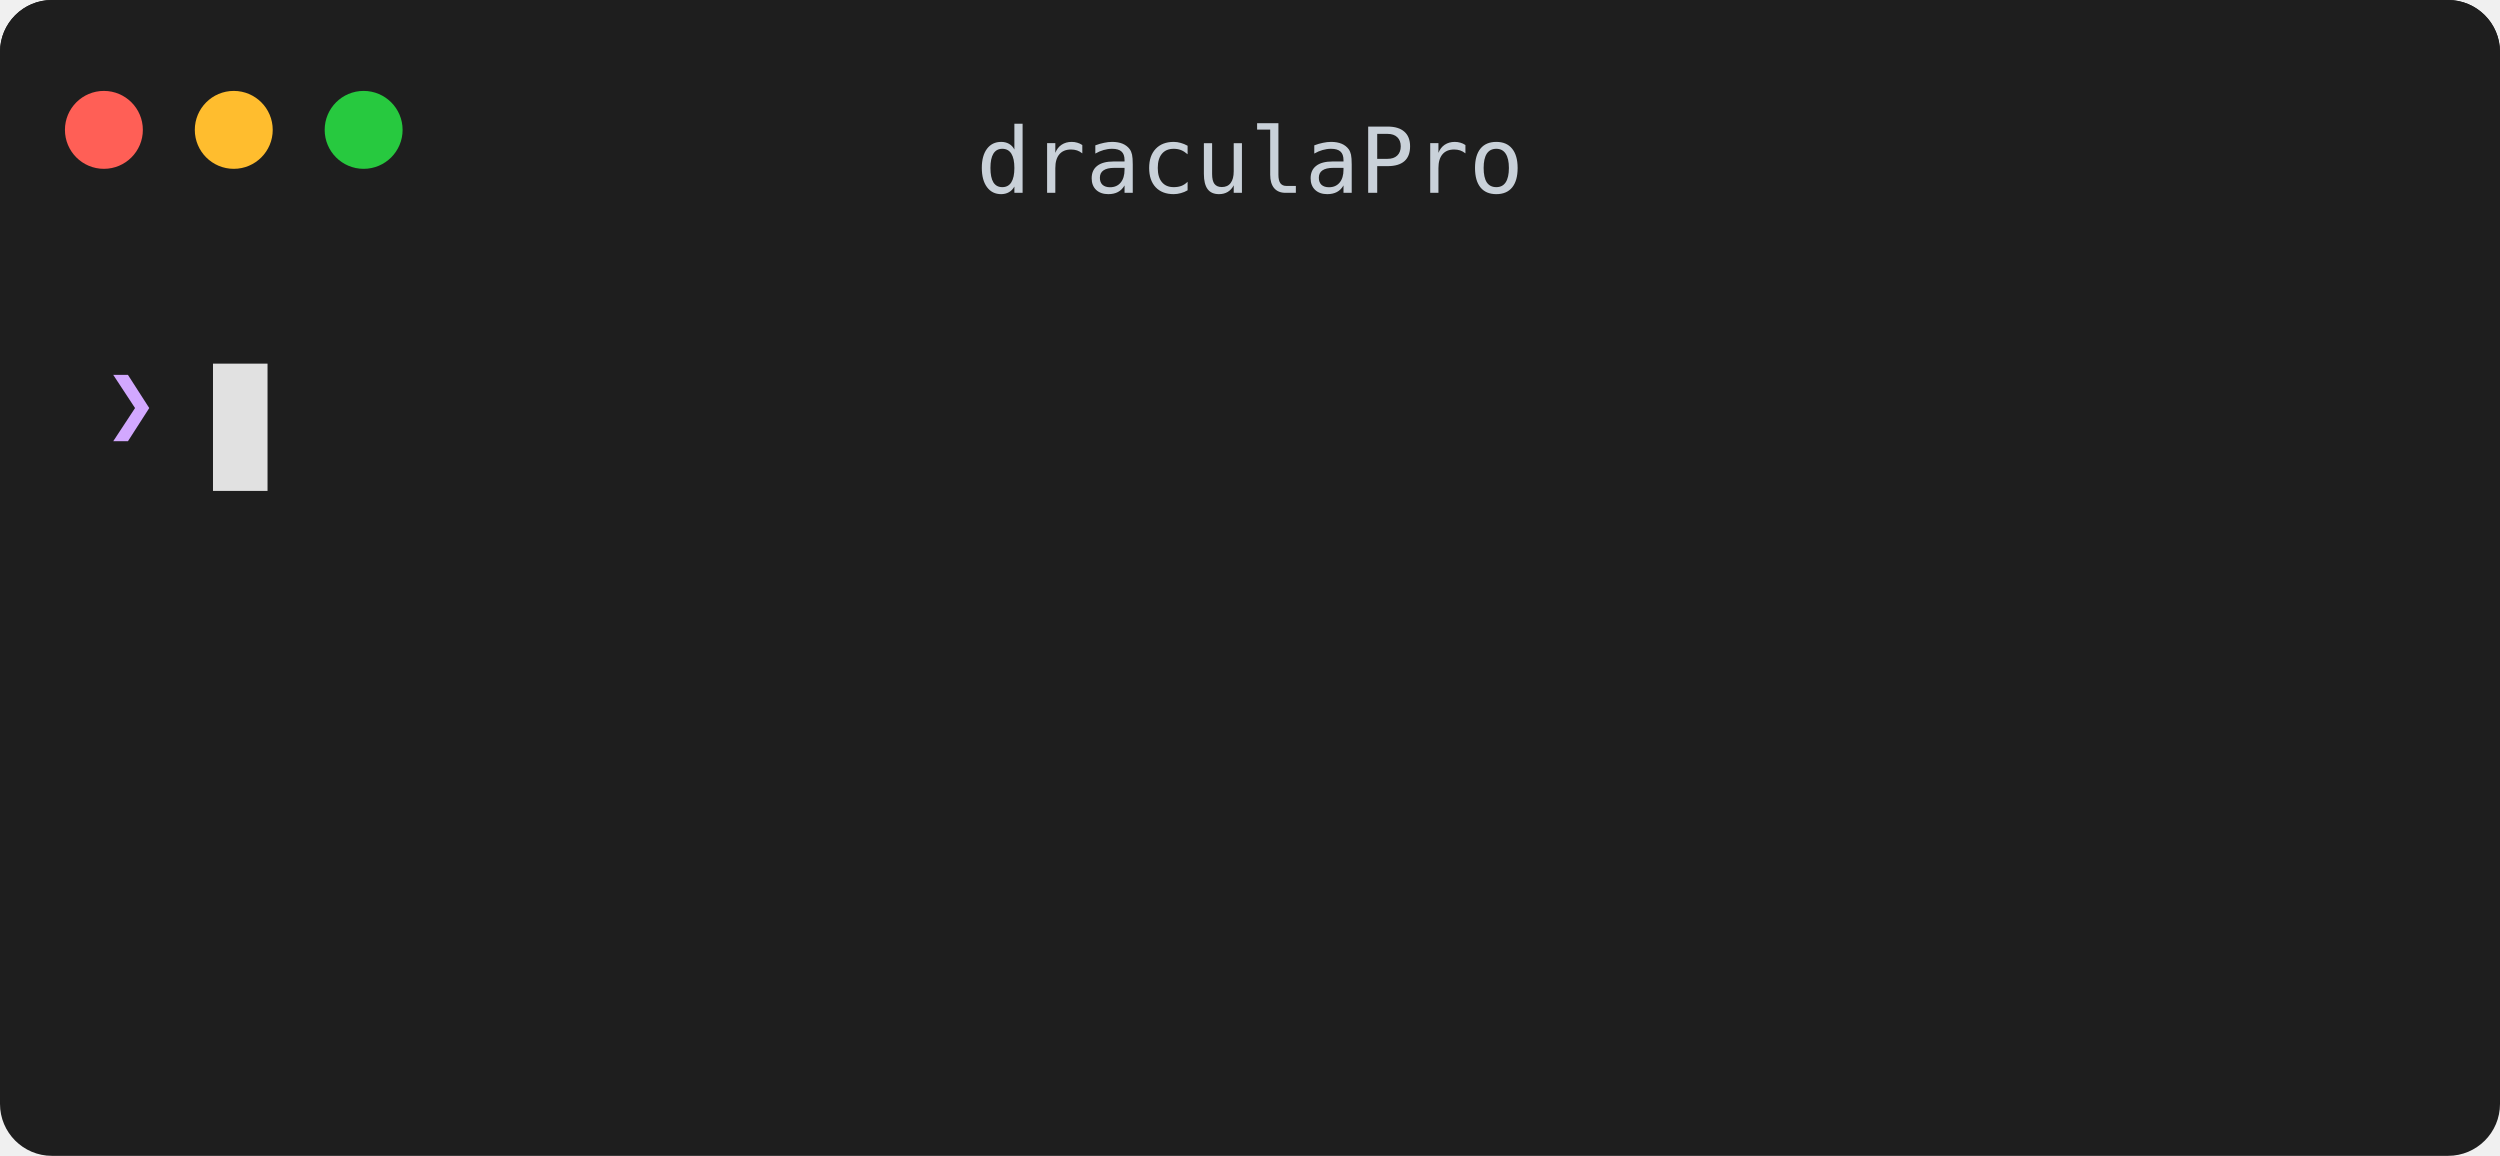
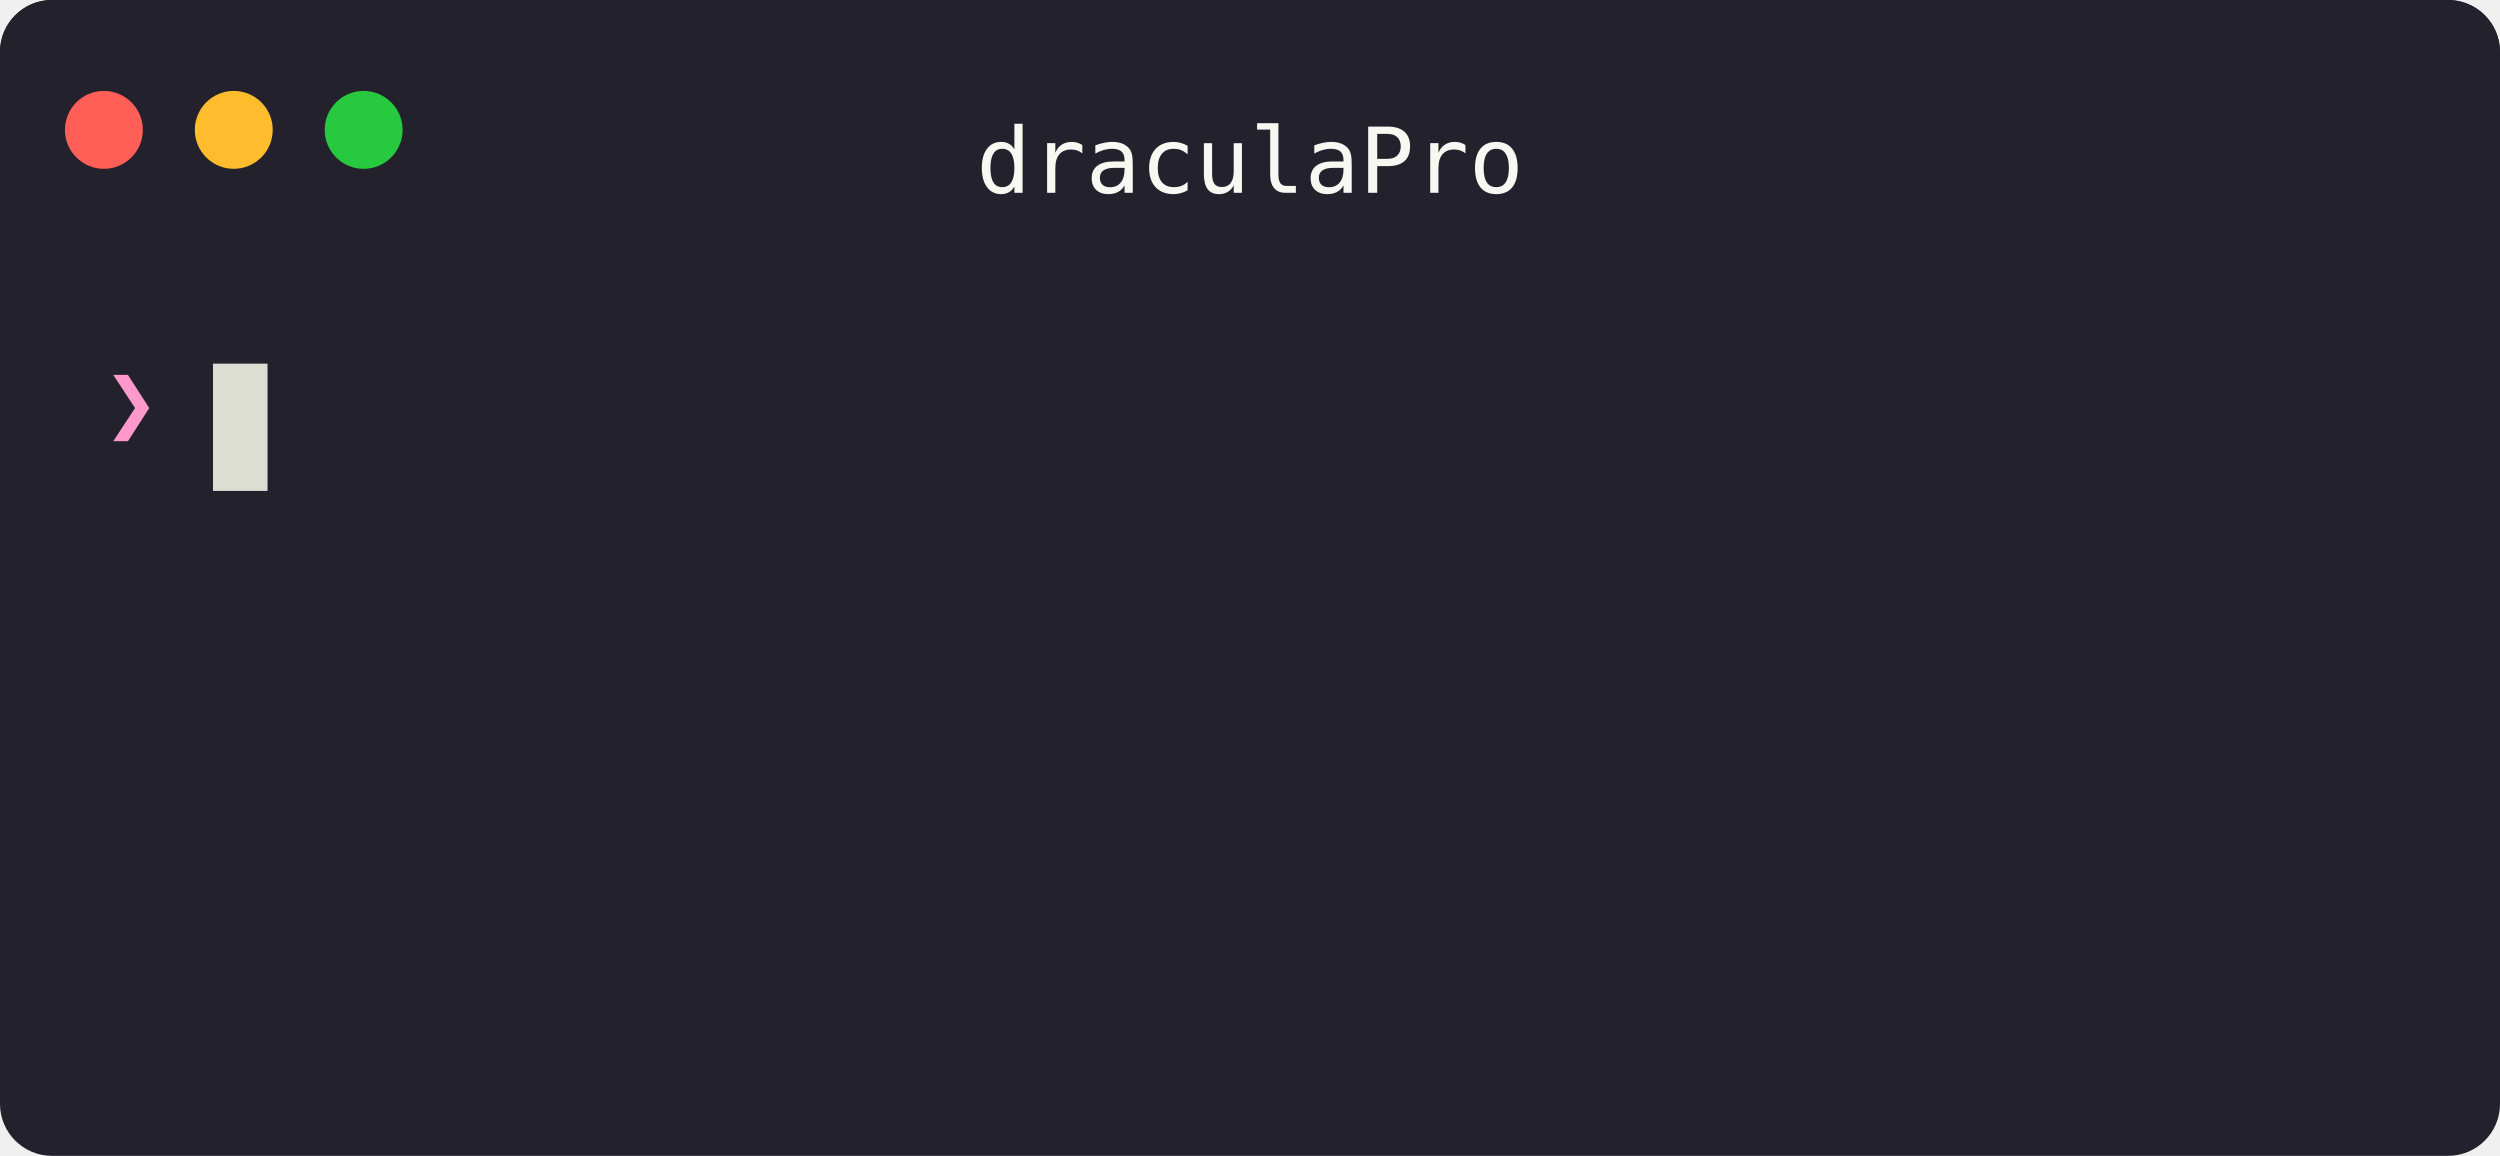
<svg xmlns="http://www.w3.org/2000/svg" xmlns:xlink="http://www.w3.org/1999/xlink" width="385" height="178" viewBox="0 0 385 178">
  <defs>
    <symbol id="1">
      <text x="16" y="57.1" class="c">❯</text>
    </symbol>
    <symbol id="2">
      <text x="16" y="57.1" class="c">❯ </text>
      <text x="32.8" y="57.1" class="d">e</text>
    </symbol>
    <symbol id="3">
      <text x="16" y="57.1" class="c">❯ </text>
      <text x="32.8" y="57.1" class="d">ec</text>
    </symbol>
    <symbol id="4">
      <text x="16" y="57.1" class="c">❯ </text>
      <text x="32.8" y="57.1" class="d">ech</text>
    </symbol>
    <symbol id="5">
      <text x="16" y="57.1" class="c">❯ </text>
      <text x="32.8" y="57.1" class="d">echo</text>
    </symbol>
    <symbol id="6">
      <text x="16" y="57.1" class="c">❯ </text>
      <text x="32.8" y="57.1" class="d">echo '</text>
    </symbol>
    <symbol id="7">
      <text x="16" y="57.1" class="c">❯ </text>
      <text x="32.8" y="57.1" class="d">echo 'W</text>
    </symbol>
    <symbol id="8">
      <text x="16" y="57.1" class="c">❯ </text>
      <text x="32.8" y="57.1" class="d">echo 'We</text>
    </symbol>
    <symbol id="9">
      <text x="16" y="57.1" class="c">❯ </text>
      <text x="32.8" y="57.1" class="d">echo 'Wel</text>
    </symbol>
    <symbol id="10">
      <text x="16" y="57.1" class="c">❯ </text>
      <text x="32.8" y="57.1" class="d">echo 'Welc</text>
    </symbol>
    <symbol id="11">
      <text x="16" y="57.1" class="c">❯ </text>
      <text x="32.8" y="57.1" class="d">echo 'Welco</text>
    </symbol>
    <symbol id="12">
      <text x="16" y="57.1" class="c">❯ </text>
      <text x="32.8" y="57.1" class="d">echo 'Welcom</text>
    </symbol>
    <symbol id="13">
      <text x="16" y="57.1" class="c">❯ </text>
      <text x="32.8" y="57.1" class="d">echo 'Welcome</text>
    </symbol>
    <symbol id="14">
      <text x="16" y="57.1" class="c">❯ </text>
      <text x="32.8" y="57.1" class="d">echo 'Welcome t</text>
    </symbol>
    <symbol id="15">
      <text x="16" y="57.1" class="c">❯ </text>
      <text x="32.8" y="57.1" class="d">echo 'Welcome to</text>
    </symbol>
    <symbol id="16">
      <text x="16" y="57.1" class="c">❯ </text>
      <text x="32.8" y="57.1" class="d">echo 'Welcome to t</text>
    </symbol>
    <symbol id="17">
      <text x="16" y="57.1" class="c">❯ </text>
      <text x="32.8" y="57.1" class="d">echo 'Welcome to th</text>
    </symbol>
    <symbol id="18">
      <text x="16" y="57.1" class="c">❯ </text>
      <text x="32.8" y="57.1" class="d">echo 'Welcome to the</text>
    </symbol>
    <symbol id="19">
      <text x="16" y="57.1" class="c">❯ </text>
      <text x="32.8" y="57.1" class="d">echo 'Welcome to the d</text>
    </symbol>
    <symbol id="20">
      <text x="16" y="57.1" class="c">❯ </text>
      <text x="32.8" y="57.1" class="d">echo 'Welcome to the dr</text>
    </symbol>
    <symbol id="21">
      <text x="16" y="57.1" class="c">❯ </text>
      <text x="32.8" y="57.1" class="d">echo 'Welcome to the dra</text>
    </symbol>
    <symbol id="22">
      <text x="16" y="57.1" class="c">❯ </text>
      <text x="32.8" y="57.1" class="d">echo 'Welcome to the drac</text>
    </symbol>
    <symbol id="23">
      <text x="16" y="57.1" class="c">❯ </text>
      <text x="32.8" y="57.1" class="d">echo 'Welcome to the dracu</text>
    </symbol>
    <symbol id="24">
      <text x="16" y="57.1" class="c">❯ </text>
      <text x="32.8" y="57.1" class="d">echo 'Welcome to the dracul</text>
    </symbol>
    <symbol id="25">
      <text x="16" y="57.1" class="c">❯ </text>
      <text x="32.8" y="57.1" class="d">echo 'Welcome to the dracula</text>
    </symbol>
    <symbol id="26">
      <text x="16" y="57.1" class="c">❯ </text>
      <text x="32.8" y="57.1" class="d">echo 'Welcome to the draculaP</text>
    </symbol>
    <symbol id="27">
      <text x="16" y="57.1" class="c">❯ </text>
      <text x="32.8" y="57.1" class="d">echo 'Welcome to the draculaPr</text>
    </symbol>
    <symbol id="28">
      <text x="16" y="57.1" class="c">❯ </text>
      <text x="32.8" y="57.1" class="d">echo 'Welcome to the draculaPro</text>
    </symbol>
    <symbol id="29">
      <text x="16" y="57.1" class="c">❯ </text>
      <text x="32.8" y="57.1" class="d">echo 'Welcome to the draculaPro t</text>
    </symbol>
    <symbol id="30">
      <text x="16" y="57.1" class="c">❯ </text>
      <text x="32.8" y="57.1" class="d">echo 'Welcome to the draculaPro th</text>
    </symbol>
    <symbol id="31">
      <text x="16" y="57.1" class="c">❯ </text>
      <text x="32.8" y="57.1" class="d">echo 'Welcome to the draculaPro the</text>
    </symbol>
    <symbol id="32">
      <text x="16" y="57.1" class="c">❯ </text>
      <text x="32.8" y="57.1" class="d">echo 'Welcome to the draculaPro them</text>
    </symbol>
    <symbol id="33">
      <text x="16" y="57.1" class="c">❯ </text>
      <text x="32.8" y="57.1" class="d">echo 'Welcome to the draculaPro theme</text>
    </symbol>
    <symbol id="34">
      <text x="16" y="57.1" class="c">❯ </text>
      <text x="32.8" y="57.1" class="d">echo 'Welcome to the draculaPro theme!</text>
    </symbol>
    <symbol id="35">
      <text x="16" y="57.1" class="c">❯ </text>
      <text x="32.8" y="57.1" class="d">echo 'Welcome to the draculaPro theme!'</text>
    </symbol>
    <symbol id="36">
      <text x="16" y="76.7" class="d">Welcome to the draculaPro theme!</text>
    </symbol>
    <symbol id="37">
      <text x="16" y="96.3" class="c">❯</text>
    </symbol>
    <symbol id="38">
      <text x="16" y="96.3" class="c">❯ </text>
      <text x="32.8" y="96.3" class="d">e</text>
    </symbol>
    <symbol id="39">
      <text x="16" y="96.3" class="c">❯ </text>
      <text x="32.8" y="96.3" class="d">ec</text>
    </symbol>
    <symbol id="40">
      <text x="16" y="96.3" class="c">❯ </text>
      <text x="32.8" y="96.3" class="d">ech</text>
    </symbol>
    <symbol id="41">
      <text x="16" y="96.3" class="c">❯ </text>
      <text x="32.8" y="96.3" class="d">echo</text>
    </symbol>
    <symbol id="42">
      <text x="16" y="96.3" class="c">❯ </text>
      <text x="32.8" y="96.3" class="d">echo '</text>
    </symbol>
    <symbol id="43">
      <text x="16" y="96.3" class="c">❯ </text>
      <text x="32.8" y="96.3" class="d">echo 'T</text>
    </symbol>
    <symbol id="44">
      <text x="16" y="96.3" class="c">❯ </text>
      <text x="32.8" y="96.3" class="d">echo 'Th</text>
    </symbol>
    <symbol id="45">
      <text x="16" y="96.3" class="c">❯ </text>
      <text x="32.8" y="96.3" class="d">echo 'Thi</text>
    </symbol>
    <symbol id="46">
      <text x="16" y="96.3" class="c">❯ </text>
      <text x="32.8" y="96.3" class="d">echo 'This</text>
    </symbol>
    <symbol id="47">
      <text x="16" y="96.3" class="c">❯ </text>
      <text x="32.8" y="96.3" class="d">echo 'This i</text>
    </symbol>
    <symbol id="48">
      <text x="16" y="96.3" class="c">❯ </text>
      <text x="32.8" y="96.3" class="d">echo 'This is</text>
    </symbol>
    <symbol id="49">
      <text x="16" y="96.3" class="c">❯ </text>
      <text x="32.8" y="96.3" class="d">echo 'This is h</text>
    </symbol>
    <symbol id="50">
      <text x="16" y="96.3" class="c">❯ </text>
      <text x="32.8" y="96.3" class="d">echo 'This is ho</text>
    </symbol>
    <symbol id="51">
      <text x="16" y="96.3" class="c">❯ </text>
      <text x="32.8" y="96.3" class="d">echo 'This is how</text>
    </symbol>
    <symbol id="52">
      <text x="16" y="96.3" class="c">❯ </text>
      <text x="32.8" y="96.3" class="d">echo 'This is how y</text>
    </symbol>
    <symbol id="53">
      <text x="16" y="96.3" class="c">❯ </text>
      <text x="32.8" y="96.3" class="d">echo 'This is how yo</text>
    </symbol>
    <symbol id="54">
      <text x="16" y="96.3" class="c">❯ </text>
      <text x="32.8" y="96.3" class="d">echo 'This is how you</text>
    </symbol>
    <symbol id="55">
      <text x="16" y="96.3" class="c">❯ </text>
      <text x="32.8" y="96.3" class="d">echo 'This is how your</text>
    </symbol>
    <symbol id="56">
      <text x="16" y="96.3" class="c">❯ </text>
      <text x="32.8" y="96.3" class="d">echo 'This is how your t</text>
    </symbol>
    <symbol id="57">
      <text x="16" y="96.3" class="c">❯ </text>
      <text x="32.8" y="96.3" class="d">echo 'This is how your te</text>
    </symbol>
    <symbol id="58">
      <text x="16" y="96.3" class="c">❯ </text>
      <text x="32.8" y="96.3" class="d">echo 'This is how your ter</text>
    </symbol>
    <symbol id="59">
      <text x="16" y="96.3" class="c">❯ </text>
      <text x="32.8" y="96.3" class="d">echo 'This is how your term</text>
    </symbol>
    <symbol id="60">
      <text x="16" y="96.3" class="c">❯ </text>
      <text x="32.8" y="96.3" class="d">echo 'This is how your termi</text>
    </symbol>
    <symbol id="61">
      <text x="16" y="96.3" class="c">❯ </text>
      <text x="32.8" y="96.3" class="d">echo 'This is how your termin</text>
    </symbol>
    <symbol id="62">
      <text x="16" y="96.3" class="c">❯ </text>
      <text x="32.8" y="96.3" class="d">echo 'This is how your termina</text>
    </symbol>
    <symbol id="63">
      <text x="16" y="96.3" class="c">❯ </text>
      <text x="32.8" y="96.3" class="d">echo 'This is how your terminal</text>
    </symbol>
    <symbol id="64">
      <text x="16" y="96.3" class="c">❯ </text>
      <text x="32.8" y="96.3" class="d">echo 'This is how your terminal l</text>
    </symbol>
    <symbol id="65">
      <text x="16" y="96.3" class="c">❯ </text>
      <text x="32.8" y="96.3" class="d">echo 'This is how your terminal lo</text>
    </symbol>
    <symbol id="66">
      <text x="16" y="96.3" class="c">❯ </text>
      <text x="32.8" y="96.3" class="d">echo 'This is how your terminal loo</text>
    </symbol>
    <symbol id="67">
      <text x="16" y="96.3" class="c">❯ </text>
      <text x="32.8" y="96.3" class="d">echo 'This is how your terminal look</text>
    </symbol>
    <symbol id="68">
      <text x="16" y="96.3" class="c">❯ </text>
      <text x="32.8" y="96.3" class="d">echo 'This is how your terminal looks</text>
    </symbol>
    <symbol id="69">
      <text x="16" y="96.3" class="c">❯ </text>
      <text x="32.8" y="96.3" class="d">echo 'This is how your terminal looks.</text>
    </symbol>
    <symbol id="70">
      <text x="16" y="96.3" class="c">❯ </text>
      <text x="32.8" y="96.3" class="d">echo 'This is how your terminal looks.'</text>
    </symbol>
    <symbol id="71">
      <text x="16" y="115.9" class="d">This is how your terminal looks.</text>
    </symbol>
    <symbol id="72">
      <text x="16" y="135.5" class="c">❯</text>
    </symbol>
  </defs>
-   <style>@keyframes f{0.08%{transform:translateX(0px)}0.57%{transform:translateX(-385px)}1.05%{transform:translateX(-770px)}1.51%{transform:translateX(-1155px)}1.97%{transform:translateX(-1540px)}2.45%{transform:translateX(-1925px)}2.94%{transform:translateX(-2310px)}3.40%{transform:translateX(-2695px)}3.87%{transform:translateX(-3080px)}4.34%{transform:translateX(-3465px)}4.82%{transform:translateX(-3850px)}5.31%{transform:translateX(-4235px)}5.78%{transform:translateX(-4620px)}6.26%{transform:translateX(-5005px)}6.74%{transform:translateX(-5390px)}7.22%{transform:translateX(-5775px)}7.70%{transform:translateX(-6160px)}8.19%{transform:translateX(-6545px)}8.65%{transform:translateX(-6930px)}9.14%{transform:translateX(-7315px)}9.61%{transform:translateX(-7700px)}10.09%{transform:translateX(-8085px)}10.56%{transform:translateX(-8470px)}11.02%{transform:translateX(-8855px)}11.49%{transform:translateX(-9240px)}11.97%{transform:translateX(-9625px)}12.45%{transform:translateX(-10010px)}12.92%{transform:translateX(-10395px)}13.40%{transform:translateX(-10780px)}13.88%{transform:translateX(-11165px)}14.35%{transform:translateX(-11550px)}14.82%{transform:translateX(-11935px)}15.31%{transform:translateX(-12320px)}15.77%{transform:translateX(-12705px)}16.25%{transform:translateX(-13090px)}16.74%{transform:translateX(-13475px)}17.22%{transform:translateX(-13860px)}17.70%{transform:translateX(-14245px)}18.20%{transform:translateX(-14630px)}18.68%{transform:translateX(-15015px)}18.69%{transform:translateX(-15400px)}22.43%{transform:translateX(-15785px)}22.46%{transform:translateX(-16170px)}23.50%{transform:translateX(-16555px)}28.77%{transform:translateX(-16940px)}29.27%{transform:translateX(-17325px)}29.78%{transform:translateX(-17710px)}30.25%{transform:translateX(-18095px)}30.72%{transform:translateX(-18480px)}31.20%{transform:translateX(-18865px)}31.69%{transform:translateX(-19250px)}32.16%{transform:translateX(-19635px)}32.63%{transform:translateX(-20020px)}33.13%{transform:translateX(-20405px)}33.61%{transform:translateX(-20790px)}34.06%{transform:translateX(-21175px)}34.54%{transform:translateX(-21560px)}35.02%{transform:translateX(-21945px)}35.51%{transform:translateX(-22330px)}36.00%{transform:translateX(-22715px)}36.47%{transform:translateX(-23100px)}36.95%{transform:translateX(-23485px)}37.43%{transform:translateX(-23870px)}37.91%{transform:translateX(-24255px)}38.41%{transform:translateX(-24640px)}38.83%{transform:translateX(-25025px)}39.32%{transform:translateX(-25410px)}39.81%{transform:translateX(-25795px)}40.30%{transform:translateX(-26180px)}40.78%{transform:translateX(-26565px)}41.24%{transform:translateX(-26950px)}41.74%{transform:translateX(-27335px)}42.21%{transform:translateX(-27720px)}42.74%{transform:translateX(-28105px)}43.16%{transform:translateX(-28490px)}43.64%{transform:translateX(-28875px)}44.12%{transform:translateX(-29260px)}44.62%{transform:translateX(-29645px)}45.09%{transform:translateX(-30030px)}45.55%{transform:translateX(-30415px)}46.08%{transform:translateX(-30800px)}46.55%{transform:translateX(-31185px)}46.99%{transform:translateX(-31570px)}47.00%{transform:translateX(-31955px)}49.46%{transform:translateX(-32340px)}50.00%{transform:translateX(-32725px)}50.53%{transform:translateX(-33110px)}51.07%{transform:translateX(-33495px)}51.63%{transform:translateX(-33880px)}52.19%{transform:translateX(-34265px)}52.77%{transform:translateX(-34650px)}53.33%{transform:translateX(-35035px)}53.90%{transform:translateX(-35420px)}54.47%{transform:translateX(-35805px)}55.04%{transform:translateX(-36190px)}55.63%{transform:translateX(-36575px)}56.17%{transform:translateX(-36960px)}56.70%{transform:translateX(-37345px)}57.24%{transform:translateX(-37730px)}57.77%{transform:translateX(-38115px)}58.34%{transform:translateX(-38500px)}58.89%{transform:translateX(-38885px)}59.41%{transform:translateX(-39270px)}59.94%{transform:translateX(-39655px)}60.51%{transform:translateX(-40040px)}61.08%{transform:translateX(-40425px)}61.65%{transform:translateX(-40810px)}62.19%{transform:translateX(-41195px)}62.74%{transform:translateX(-41580px)}62.79%{transform:translateX(-41965px)}70.64%{transform:translateX(-42350px)}70.67%{transform:translateX(-42735px)}71.81%{transform:translateX(-43120px)}}.a{fill:#1e1e1e}.c{fill:#d2a8ff;stroke:#d2a8ff}.d{fill:#c9d1d9;stroke:#c9d1d9}path[fill="none"]{fill:none}path[shape-rendering="crispEdges"]{stroke:none}text{font-family:'SF Mono',Monaco,Consolas,Menlo,monospace;font-size:14px;dominant-baseline:text-before-edge;white-space:pre}text[class]{stroke:none}.bold{font-weight:700}.italic{font-style:italic}.uline{text-decoration:underline}.strike{text-decoration:line-through}.dim{opacity:0.5}@keyframes blink{0%,50%{opacity:1}50.01%,100%{opacity:0}}.cursor{animation:blink 1s step-end infinite;mix-blend-mode:difference}.cursor-active{opacity:1;mix-blend-mode:difference}</style>
+   <style>@keyframes f{0.07%{transform:translateX(0px)}0.55%{transform:translateX(-385px)}1.03%{transform:translateX(-770px)}1.50%{transform:translateX(-1155px)}1.96%{transform:translateX(-1540px)}2.45%{transform:translateX(-1925px)}2.94%{transform:translateX(-2310px)}3.43%{transform:translateX(-2695px)}3.91%{transform:translateX(-3080px)}4.38%{transform:translateX(-3465px)}4.85%{transform:translateX(-3850px)}5.35%{transform:translateX(-4235px)}5.82%{transform:translateX(-4620px)}6.31%{transform:translateX(-5005px)}6.78%{transform:translateX(-5390px)}7.26%{transform:translateX(-5775px)}7.74%{transform:translateX(-6160px)}8.24%{transform:translateX(-6545px)}8.72%{transform:translateX(-6930px)}9.17%{transform:translateX(-7315px)}9.66%{transform:translateX(-7700px)}10.17%{transform:translateX(-8085px)}10.62%{transform:translateX(-8470px)}11.10%{transform:translateX(-8855px)}11.60%{transform:translateX(-9240px)}12.06%{transform:translateX(-9625px)}12.56%{transform:translateX(-10010px)}13.05%{transform:translateX(-10395px)}13.51%{transform:translateX(-10780px)}14.01%{transform:translateX(-11165px)}14.50%{transform:translateX(-11550px)}14.95%{transform:translateX(-11935px)}15.45%{transform:translateX(-12320px)}15.95%{transform:translateX(-12705px)}16.40%{transform:translateX(-13090px)}16.90%{transform:translateX(-13475px)}17.37%{transform:translateX(-13860px)}17.79%{transform:translateX(-14245px)}18.27%{transform:translateX(-14630px)}18.79%{transform:translateX(-15015px)}18.80%{transform:translateX(-15400px)}22.55%{transform:translateX(-15785px)}22.58%{transform:translateX(-16170px)}23.64%{transform:translateX(-16555px)}28.93%{transform:translateX(-16940px)}29.43%{transform:translateX(-17325px)}29.93%{transform:translateX(-17710px)}30.41%{transform:translateX(-18095px)}30.88%{transform:translateX(-18480px)}31.35%{transform:translateX(-18865px)}31.83%{transform:translateX(-19250px)}32.30%{transform:translateX(-19635px)}32.76%{transform:translateX(-20020px)}33.26%{transform:translateX(-20405px)}33.75%{transform:translateX(-20790px)}34.22%{transform:translateX(-21175px)}34.69%{transform:translateX(-21560px)}35.17%{transform:translateX(-21945px)}35.62%{transform:translateX(-22330px)}36.10%{transform:translateX(-22715px)}36.57%{transform:translateX(-23100px)}37.04%{transform:translateX(-23485px)}37.53%{transform:translateX(-23870px)}37.99%{transform:translateX(-24255px)}38.46%{transform:translateX(-24640px)}38.97%{transform:translateX(-25025px)}39.44%{transform:translateX(-25410px)}39.86%{transform:translateX(-25795px)}40.33%{transform:translateX(-26180px)}40.81%{transform:translateX(-26565px)}41.30%{transform:translateX(-26950px)}41.77%{transform:translateX(-27335px)}42.25%{transform:translateX(-27720px)}42.73%{transform:translateX(-28105px)}43.19%{transform:translateX(-28490px)}43.67%{transform:translateX(-28875px)}44.16%{transform:translateX(-29260px)}44.64%{transform:translateX(-29645px)}45.10%{transform:translateX(-30030px)}45.59%{transform:translateX(-30415px)}46.08%{transform:translateX(-30800px)}46.55%{transform:translateX(-31185px)}47.04%{transform:translateX(-31570px)}47.05%{transform:translateX(-31955px)}49.54%{transform:translateX(-32340px)}50.09%{transform:translateX(-32725px)}50.65%{transform:translateX(-33110px)}51.22%{transform:translateX(-33495px)}51.78%{transform:translateX(-33880px)}52.31%{transform:translateX(-34265px)}52.84%{transform:translateX(-34650px)}53.37%{transform:translateX(-35035px)}53.91%{transform:translateX(-35420px)}54.45%{transform:translateX(-35805px)}55.01%{transform:translateX(-36190px)}55.59%{transform:translateX(-36575px)}56.16%{transform:translateX(-36960px)}56.73%{transform:translateX(-37345px)}57.29%{transform:translateX(-37730px)}57.83%{transform:translateX(-38115px)}58.37%{transform:translateX(-38500px)}58.90%{transform:translateX(-38885px)}59.44%{transform:translateX(-39270px)}59.96%{transform:translateX(-39655px)}60.51%{transform:translateX(-40040px)}61.05%{transform:translateX(-40425px)}61.60%{transform:translateX(-40810px)}62.15%{transform:translateX(-41195px)}62.73%{transform:translateX(-41580px)}62.80%{transform:translateX(-41965px)}70.63%{transform:translateX(-42350px)}70.67%{transform:translateX(-42735px)}71.75%{transform:translateX(-43120px)}}.a{fill:#22212c}.c{fill:#ff99cc;stroke:#ff99cc}.d{fill:#f8f8f2;stroke:#f8f8f2}path[fill="none"]{fill:none}path[shape-rendering="crispEdges"]{stroke:none}text{font-family:'SF Mono',Monaco,Consolas,Menlo,monospace;font-size:14px;dominant-baseline:text-before-edge;white-space:pre}text[class]{stroke:none}.bold{font-weight:700}.italic{font-style:italic}.uline{text-decoration:underline}.strike{text-decoration:line-through}.dim{opacity:0.5}@keyframes blink{0%,50%{opacity:1}50.01%,100%{opacity:0}}.cursor{animation:blink 1s step-end infinite;mix-blend-mode:difference}.cursor-active{opacity:1;mix-blend-mode:difference}</style>
  <g transform="translate(0,0)">
-     <rect width="385" height="178" rx="8" fill="#1e1e1e" />
-     <rect width="385" height="40" rx="8" fill="#1e1e1e" />
-     <path d="M0 32h385v8H0z" fill="#1e1e1e" />
+     <rect width="385" height="178" rx="8" fill="#22212c" />
+     <rect width="385" height="40" rx="8" fill="#22212c" />
+     <path d="M0 32h385v8H0z" fill="#22212c" />
    <circle cx="16" cy="20" r="6" fill="#ff5f56" />
    <circle cx="36" cy="20" r="6" fill="#ffbd2e" />
    <circle cx="56" cy="20" r="6" fill="#27c93f" />
-     <text x="192.5" y="20" text-anchor="middle" dominant-baseline="middle" fill="#c9d1d9" font-size="14">draculaPro</text>
+     <text x="192.5" y="20" text-anchor="middle" dominant-baseline="middle" fill="#f8f8f2" font-size="14">draculaPro</text>
    <clipPath id="content-clip">
      <path d="M0 40h385v138H0z" />
    </clipPath>
    <g clip-path="url(#content-clip)">
-       <g style="animation:f 10.695s steps(1,end) infinite">
+       <g style="animation:f 10.693s steps(1,end) infinite">
        <g transform="translate(0,0)">
          <use xlink:href="#1" />
          <path d="M32.8 56h8.4v19.6H32.8z" fill="#fff" class="cursor" />
        </g>
        <g transform="translate(385,0)">
          <use xlink:href="#2" />
          <path d="M41.2 56h8.4v19.6H41.2z" fill="#fff" class="cursor-active" />
        </g>
        <g transform="translate(770,0)">
          <use xlink:href="#3" />
          <path d="M49.6 56h8.4v19.6H49.6z" fill="#fff" class="cursor-active" />
        </g>
        <g transform="translate(1155,0)">
          <use xlink:href="#4" />
          <path d="M58 56h8.4v19.6H58z" fill="#fff" class="cursor-active" />
        </g>
        <g transform="translate(1540,0)">
          <use xlink:href="#5" />
          <path d="M66.4 56h8.4v19.6H66.4z" fill="#fff" class="cursor-active" />
        </g>
        <g transform="translate(1925,0)">
          <use xlink:href="#5" />
          <path d="M74.8 56h8.4v19.6H74.8z" fill="#fff" class="cursor-active" />
        </g>
        <g transform="translate(2310,0)">
          <use xlink:href="#6" />
          <path d="M83.2 56h8.4v19.6H83.2z" fill="#fff" class="cursor-active" />
        </g>
        <g transform="translate(2695,0)">
          <use xlink:href="#7" />
          <path d="M91.6 56h8.4v19.6H91.6z" fill="#fff" class="cursor-active" />
        </g>
        <g transform="translate(3080,0)">
          <use xlink:href="#8" />
          <path d="M100 56h8.4v19.6H100z" fill="#fff" class="cursor-active" />
        </g>
        <g transform="translate(3465,0)">
          <use xlink:href="#9" />
          <path d="M108.4 56h8.4v19.6H108.4z" fill="#fff" class="cursor-active" />
        </g>
        <g transform="translate(3850,0)">
          <use xlink:href="#10" />
          <path d="M116.8 56h8.4v19.6H116.8z" fill="#fff" class="cursor-active" />
        </g>
        <g transform="translate(4235,0)">
          <use xlink:href="#11" />
          <path d="M125.2 56h8.4v19.6H125.2z" fill="#fff" class="cursor-active" />
        </g>
        <g transform="translate(4620,0)">
          <use xlink:href="#12" />
          <path d="M133.6 56h8.4v19.6H133.6z" fill="#fff" class="cursor-active" />
        </g>
        <g transform="translate(5005,0)">
          <use xlink:href="#13" />
          <path d="M142 56h8.4v19.6H142z" fill="#fff" class="cursor-active" />
        </g>
        <g transform="translate(5390,0)">
          <use xlink:href="#13" />
          <path d="M150.4 56h8.4v19.6H150.4z" fill="#fff" class="cursor-active" />
        </g>
        <g transform="translate(5775,0)">
          <use xlink:href="#14" />
          <path d="M158.8 56h8.4v19.6H158.8z" fill="#fff" class="cursor-active" />
        </g>
        <g transform="translate(6160,0)">
          <use xlink:href="#15" />
          <path d="M167.2 56h8.4v19.6H167.2z" fill="#fff" class="cursor-active" />
        </g>
        <g transform="translate(6545,0)">
          <use xlink:href="#15" />
          <path d="M175.6 56h8.4v19.6H175.6z" fill="#fff" class="cursor-active" />
        </g>
        <g transform="translate(6930,0)">
          <use xlink:href="#16" />
          <path d="M184 56h8.4v19.6H184z" fill="#fff" class="cursor-active" />
        </g>
        <g transform="translate(7315,0)">
          <use xlink:href="#17" />
          <path d="M192.4 56h8.4v19.6H192.4z" fill="#fff" class="cursor-active" />
        </g>
        <g transform="translate(7700,0)">
          <use xlink:href="#18" />
          <path d="M200.8 56h8.4v19.6H200.8z" fill="#fff" class="cursor-active" />
        </g>
        <g transform="translate(8085,0)">
          <use xlink:href="#18" />
          <path d="M209.2 56h8.4v19.6H209.2z" fill="#fff" class="cursor-active" />
        </g>
        <g transform="translate(8470,0)">
          <use xlink:href="#19" />
          <path d="M217.6 56h8.4v19.6H217.6z" fill="#fff" class="cursor-active" />
        </g>
        <g transform="translate(8855,0)">
          <use xlink:href="#20" />
          <path d="M226 56h8.4v19.6H226z" fill="#fff" class="cursor-active" />
        </g>
        <g transform="translate(9240,0)">
          <use xlink:href="#21" />
          <path d="M234.4 56h8.4v19.6H234.4z" fill="#fff" class="cursor-active" />
        </g>
        <g transform="translate(9625,0)">
          <use xlink:href="#22" />
          <path d="M242.8 56h8.4v19.6H242.8z" fill="#fff" class="cursor-active" />
        </g>
        <g transform="translate(10010,0)">
          <use xlink:href="#23" />
          <path d="M251.2 56h8.4v19.6H251.2z" fill="#fff" class="cursor-active" />
        </g>
        <g transform="translate(10395,0)">
          <use xlink:href="#24" />
          <path d="M259.6 56h8.4v19.6H259.6z" fill="#fff" class="cursor-active" />
        </g>
        <g transform="translate(10780,0)">
          <use xlink:href="#25" />
          <path d="M268 56h8.4v19.6H268z" fill="#fff" class="cursor-active" />
        </g>
        <g transform="translate(11165,0)">
          <use xlink:href="#26" />
          <path d="M276.4 56h8.4v19.6H276.4z" fill="#fff" class="cursor-active" />
        </g>
        <g transform="translate(11550,0)">
          <use xlink:href="#27" />
          <path d="M284.8 56h8.4v19.6H284.8z" fill="#fff" class="cursor-active" />
        </g>
        <g transform="translate(11935,0)">
          <use xlink:href="#28" />
          <path d="M293.2 56h8.4v19.6H293.2z" fill="#fff" class="cursor-active" />
        </g>
        <g transform="translate(12320,0)">
          <use xlink:href="#28" />
          <path d="M301.6 56h8.4v19.6H301.6z" fill="#fff" class="cursor-active" />
        </g>
        <g transform="translate(12705,0)">
          <use xlink:href="#29" />
          <path d="M310 56h8.4v19.6H310z" fill="#fff" class="cursor-active" />
        </g>
        <g transform="translate(13090,0)">
          <use xlink:href="#30" />
          <path d="M318.4 56h8.4v19.6H318.4z" fill="#fff" class="cursor-active" />
        </g>
        <g transform="translate(13475,0)">
          <use xlink:href="#31" />
          <path d="M326.8 56h8.4v19.6H326.8z" fill="#fff" class="cursor-active" />
        </g>
        <g transform="translate(13860,0)">
          <use xlink:href="#32" />
          <path d="M335.2 56h8.4v19.6H335.2z" fill="#fff" class="cursor-active" />
        </g>
        <g transform="translate(14245,0)">
          <use xlink:href="#33" />
          <path d="M343.6 56h8.4v19.6H343.6z" fill="#fff" class="cursor-active" />
        </g>
        <g transform="translate(14630,0)">
          <use xlink:href="#34" />
          <path d="M352 56h8.4v19.6H352z" fill="#fff" class="cursor-active" />
        </g>
        <g transform="translate(15015,0)">
          <use xlink:href="#35" />
          <path d="M360.4 56h8.4v19.6H360.4z" fill="#fff" class="cursor-active" />
        </g>
        <g transform="translate(15400,0)">
          <use xlink:href="#35" />
          <path d="M360.4 56h8.4v19.6H360.4z" fill="#fff" class="cursor" />
        </g>
        <g transform="translate(15785,0)">
          <use xlink:href="#35" />
        </g>
        <g transform="translate(16170,0)">
          <use xlink:href="#35" />
          <use xlink:href="#36" />
        </g>
        <g transform="translate(16555,0)">
          <use xlink:href="#35" />
          <use xlink:href="#36" />
          <use xlink:href="#37" />
          <path d="M32.8 95.2h8.4v19.6H32.8z" fill="#fff" class="cursor" />
        </g>
        <g transform="translate(16940,0)">
          <use xlink:href="#35" />
          <use xlink:href="#36" />
          <use xlink:href="#38" />
          <path d="M41.2 95.2h8.4v19.6H41.2z" fill="#fff" class="cursor-active" />
        </g>
        <g transform="translate(17325,0)">
          <use xlink:href="#35" />
          <use xlink:href="#36" />
          <use xlink:href="#39" />
          <path d="M49.6 95.2h8.4v19.6H49.6z" fill="#fff" class="cursor-active" />
        </g>
        <g transform="translate(17710,0)">
          <use xlink:href="#35" />
          <use xlink:href="#36" />
          <use xlink:href="#40" />
          <path d="M58 95.2h8.4v19.6H58z" fill="#fff" class="cursor-active" />
        </g>
        <g transform="translate(18095,0)">
          <use xlink:href="#35" />
          <use xlink:href="#36" />
          <use xlink:href="#41" />
          <path d="M66.4 95.2h8.4v19.6H66.4z" fill="#fff" class="cursor-active" />
        </g>
        <g transform="translate(18480,0)">
          <use xlink:href="#35" />
          <use xlink:href="#36" />
          <use xlink:href="#41" />
          <path d="M74.8 95.2h8.4v19.6H74.8z" fill="#fff" class="cursor-active" />
        </g>
        <g transform="translate(18865,0)">
          <use xlink:href="#35" />
          <use xlink:href="#36" />
          <use xlink:href="#42" />
          <path d="M83.2 95.2h8.4v19.6H83.2z" fill="#fff" class="cursor-active" />
        </g>
        <g transform="translate(19250,0)">
          <use xlink:href="#35" />
          <use xlink:href="#36" />
          <use xlink:href="#43" />
          <path d="M91.6 95.2h8.4v19.6H91.6z" fill="#fff" class="cursor-active" />
        </g>
        <g transform="translate(19635,0)">
          <use xlink:href="#35" />
          <use xlink:href="#36" />
          <use xlink:href="#44" />
          <path d="M100 95.2h8.4v19.6H100z" fill="#fff" class="cursor-active" />
        </g>
        <g transform="translate(20020,0)">
          <use xlink:href="#35" />
          <use xlink:href="#36" />
          <use xlink:href="#45" />
          <path d="M108.4 95.2h8.4v19.6H108.4z" fill="#fff" class="cursor-active" />
        </g>
        <g transform="translate(20405,0)">
          <use xlink:href="#35" />
          <use xlink:href="#36" />
          <use xlink:href="#46" />
          <path d="M116.8 95.2h8.4v19.6H116.8z" fill="#fff" class="cursor-active" />
        </g>
        <g transform="translate(20790,0)">
          <use xlink:href="#35" />
          <use xlink:href="#36" />
          <use xlink:href="#46" />
          <path d="M125.2 95.2h8.4v19.6H125.2z" fill="#fff" class="cursor-active" />
        </g>
        <g transform="translate(21175,0)">
          <use xlink:href="#35" />
          <use xlink:href="#36" />
          <use xlink:href="#47" />
          <path d="M133.6 95.2h8.4v19.6H133.6z" fill="#fff" class="cursor-active" />
        </g>
        <g transform="translate(21560,0)">
          <use xlink:href="#35" />
          <use xlink:href="#36" />
          <use xlink:href="#48" />
          <path d="M142 95.2h8.4v19.6H142z" fill="#fff" class="cursor-active" />
        </g>
        <g transform="translate(21945,0)">
          <use xlink:href="#35" />
          <use xlink:href="#36" />
          <use xlink:href="#48" />
          <path d="M150.4 95.2h8.4v19.6H150.4z" fill="#fff" class="cursor-active" />
        </g>
        <g transform="translate(22330,0)">
          <use xlink:href="#35" />
          <use xlink:href="#36" />
          <use xlink:href="#49" />
          <path d="M158.8 95.2h8.4v19.6H158.8z" fill="#fff" class="cursor-active" />
        </g>
        <g transform="translate(22715,0)">
          <use xlink:href="#35" />
          <use xlink:href="#36" />
          <use xlink:href="#50" />
          <path d="M167.2 95.2h8.4v19.6H167.2z" fill="#fff" class="cursor-active" />
        </g>
        <g transform="translate(23100,0)">
          <use xlink:href="#35" />
          <use xlink:href="#36" />
          <use xlink:href="#51" />
          <path d="M175.6 95.2h8.4v19.6H175.6z" fill="#fff" class="cursor-active" />
        </g>
        <g transform="translate(23485,0)">
          <use xlink:href="#35" />
          <use xlink:href="#36" />
          <use xlink:href="#51" />
          <path d="M184 95.2h8.4v19.6H184z" fill="#fff" class="cursor-active" />
        </g>
        <g transform="translate(23870,0)">
          <use xlink:href="#35" />
          <use xlink:href="#36" />
          <use xlink:href="#52" />
          <path d="M192.4 95.2h8.4v19.6H192.4z" fill="#fff" class="cursor-active" />
        </g>
        <g transform="translate(24255,0)">
          <use xlink:href="#35" />
          <use xlink:href="#36" />
          <use xlink:href="#53" />
          <path d="M200.8 95.2h8.4v19.6H200.8z" fill="#fff" class="cursor-active" />
        </g>
        <g transform="translate(24640,0)">
          <use xlink:href="#35" />
          <use xlink:href="#36" />
          <use xlink:href="#54" />
          <path d="M209.2 95.2h8.4v19.6H209.2z" fill="#fff" class="cursor-active" />
        </g>
        <g transform="translate(25025,0)">
          <use xlink:href="#35" />
          <use xlink:href="#36" />
          <use xlink:href="#55" />
          <path d="M217.6 95.2h8.4v19.6H217.6z" fill="#fff" class="cursor-active" />
        </g>
        <g transform="translate(25410,0)">
          <use xlink:href="#35" />
          <use xlink:href="#36" />
          <use xlink:href="#55" />
          <path d="M226 95.2h8.4v19.6H226z" fill="#fff" class="cursor-active" />
        </g>
        <g transform="translate(25795,0)">
          <use xlink:href="#35" />
          <use xlink:href="#36" />
          <use xlink:href="#56" />
          <path d="M234.4 95.2h8.4v19.6H234.4z" fill="#fff" class="cursor-active" />
        </g>
        <g transform="translate(26180,0)">
          <use xlink:href="#35" />
          <use xlink:href="#36" />
          <use xlink:href="#57" />
          <path d="M242.8 95.2h8.4v19.6H242.8z" fill="#fff" class="cursor-active" />
        </g>
        <g transform="translate(26565,0)">
          <use xlink:href="#35" />
          <use xlink:href="#36" />
          <use xlink:href="#58" />
          <path d="M251.2 95.2h8.4v19.6H251.2z" fill="#fff" class="cursor-active" />
        </g>
        <g transform="translate(26950,0)">
          <use xlink:href="#35" />
          <use xlink:href="#36" />
          <use xlink:href="#59" />
          <path d="M259.6 95.2h8.4v19.6H259.6z" fill="#fff" class="cursor-active" />
        </g>
        <g transform="translate(27335,0)">
          <use xlink:href="#35" />
          <use xlink:href="#36" />
          <use xlink:href="#60" />
          <path d="M268 95.2h8.4v19.6H268z" fill="#fff" class="cursor-active" />
        </g>
        <g transform="translate(27720,0)">
          <use xlink:href="#35" />
          <use xlink:href="#36" />
          <use xlink:href="#61" />
          <path d="M276.4 95.2h8.4v19.6H276.4z" fill="#fff" class="cursor-active" />
        </g>
        <g transform="translate(28105,0)">
          <use xlink:href="#35" />
          <use xlink:href="#36" />
          <use xlink:href="#62" />
          <path d="M284.8 95.2h8.4v19.6H284.8z" fill="#fff" class="cursor-active" />
        </g>
        <g transform="translate(28490,0)">
          <use xlink:href="#35" />
          <use xlink:href="#36" />
          <use xlink:href="#63" />
          <path d="M293.2 95.2h8.4v19.6H293.2z" fill="#fff" class="cursor-active" />
        </g>
        <g transform="translate(28875,0)">
          <use xlink:href="#35" />
          <use xlink:href="#36" />
          <use xlink:href="#63" />
          <path d="M301.6 95.2h8.4v19.6H301.6z" fill="#fff" class="cursor-active" />
        </g>
        <g transform="translate(29260,0)">
          <use xlink:href="#35" />
          <use xlink:href="#36" />
          <use xlink:href="#64" />
          <path d="M310 95.2h8.4v19.6H310z" fill="#fff" class="cursor-active" />
        </g>
        <g transform="translate(29645,0)">
          <use xlink:href="#35" />
          <use xlink:href="#36" />
          <use xlink:href="#65" />
          <path d="M318.4 95.2h8.4v19.6H318.4z" fill="#fff" class="cursor-active" />
        </g>
        <g transform="translate(30030,0)">
          <use xlink:href="#35" />
          <use xlink:href="#36" />
          <use xlink:href="#66" />
          <path d="M326.8 95.2h8.4v19.6H326.8z" fill="#fff" class="cursor-active" />
        </g>
        <g transform="translate(30415,0)">
          <use xlink:href="#35" />
          <use xlink:href="#36" />
          <use xlink:href="#67" />
          <path d="M335.2 95.2h8.4v19.6H335.2z" fill="#fff" class="cursor-active" />
        </g>
        <g transform="translate(30800,0)">
          <use xlink:href="#35" />
          <use xlink:href="#36" />
          <use xlink:href="#68" />
          <path d="M343.6 95.2h8.4v19.6H343.6z" fill="#fff" class="cursor-active" />
        </g>
        <g transform="translate(31185,0)">
          <use xlink:href="#35" />
          <use xlink:href="#36" />
          <use xlink:href="#69" />
          <path d="M352 95.2h8.4v19.6H352z" fill="#fff" class="cursor-active" />
        </g>
        <g transform="translate(31570,0)">
          <use xlink:href="#35" />
          <use xlink:href="#36" />
          <use xlink:href="#70" />
          <path d="M360.4 95.2h8.4v19.6H360.4z" fill="#fff" class="cursor-active" />
        </g>
        <g transform="translate(31955,0)">
          <use xlink:href="#35" />
          <use xlink:href="#36" />
          <use xlink:href="#70" />
          <path d="M360.4 95.2h8.4v19.6H360.4z" fill="#fff" class="cursor" />
        </g>
        <g transform="translate(32340,0)">
          <use xlink:href="#35" />
          <use xlink:href="#36" />
          <use xlink:href="#70" />
          <path d="M352 95.2h8.4v19.6H352z" fill="#fff" class="cursor-active" />
        </g>
        <g transform="translate(32725,0)">
          <use xlink:href="#35" />
          <use xlink:href="#36" />
          <use xlink:href="#70" />
          <path d="M343.6 95.2h8.4v19.6H343.6z" fill="#fff" class="cursor-active" />
        </g>
        <g transform="translate(33110,0)">
          <use xlink:href="#35" />
          <use xlink:href="#36" />
          <use xlink:href="#70" />
          <path d="M335.2 95.2h8.4v19.6H335.2z" fill="#fff" class="cursor-active" />
        </g>
        <g transform="translate(33495,0)">
          <use xlink:href="#35" />
          <use xlink:href="#36" />
          <use xlink:href="#70" />
          <path d="M326.8 95.2h8.4v19.6H326.8z" fill="#fff" class="cursor-active" />
        </g>
        <g transform="translate(33880,0)">
          <use xlink:href="#35" />
          <use xlink:href="#36" />
          <use xlink:href="#70" />
          <path d="M318.4 95.2h8.4v19.6H318.4z" fill="#fff" class="cursor-active" />
        </g>
        <g transform="translate(34265,0)">
          <use xlink:href="#35" />
          <use xlink:href="#36" />
          <use xlink:href="#70" />
          <path d="M310 95.2h8.4v19.6H310z" fill="#fff" class="cursor-active" />
        </g>
        <g transform="translate(34650,0)">
          <use xlink:href="#35" />
          <use xlink:href="#36" />
          <use xlink:href="#70" />
          <path d="M301.6 95.2h8.4v19.6H301.6z" fill="#fff" class="cursor-active" />
        </g>
        <g transform="translate(35035,0)">
          <use xlink:href="#35" />
          <use xlink:href="#36" />
          <use xlink:href="#70" />
          <path d="M293.2 95.2h8.4v19.6H293.2z" fill="#fff" class="cursor-active" />
        </g>
        <g transform="translate(35420,0)">
          <use xlink:href="#35" />
          <use xlink:href="#36" />
          <use xlink:href="#70" />
          <path d="M284.8 95.2h8.4v19.6H284.8z" fill="#fff" class="cursor-active" />
        </g>
        <g transform="translate(35805,0)">
          <use xlink:href="#35" />
          <use xlink:href="#36" />
          <use xlink:href="#70" />
          <path d="M276.4 95.2h8.4v19.6H276.4z" fill="#fff" class="cursor-active" />
        </g>
        <g transform="translate(36190,0)">
          <use xlink:href="#35" />
          <use xlink:href="#36" />
          <use xlink:href="#70" />
          <path d="M268 95.2h8.4v19.6H268z" fill="#fff" class="cursor-active" />
        </g>
        <g transform="translate(36575,0)">
          <use xlink:href="#35" />
          <use xlink:href="#36" />
          <use xlink:href="#70" />
          <path d="M259.6 95.2h8.4v19.6H259.6z" fill="#fff" class="cursor-active" />
        </g>
        <g transform="translate(36960,0)">
          <use xlink:href="#35" />
          <use xlink:href="#36" />
          <use xlink:href="#70" />
          <path d="M251.2 95.2h8.4v19.6H251.2z" fill="#fff" class="cursor-active" />
        </g>
        <g transform="translate(37345,0)">
          <use xlink:href="#35" />
          <use xlink:href="#36" />
          <use xlink:href="#70" />
          <path d="M242.8 95.2h8.4v19.6H242.8z" fill="#fff" class="cursor-active" />
        </g>
        <g transform="translate(37730,0)">
          <use xlink:href="#35" />
          <use xlink:href="#36" />
          <use xlink:href="#70" />
          <path d="M234.4 95.2h8.4v19.6H234.4z" fill="#fff" class="cursor-active" />
        </g>
        <g transform="translate(38115,0)">
          <use xlink:href="#35" />
          <use xlink:href="#36" />
          <use xlink:href="#70" />
          <path d="M226 95.2h8.4v19.6H226z" fill="#fff" class="cursor-active" />
        </g>
        <g transform="translate(38500,0)">
          <use xlink:href="#35" />
          <use xlink:href="#36" />
          <use xlink:href="#70" />
          <path d="M217.6 95.2h8.4v19.6H217.6z" fill="#fff" class="cursor-active" />
        </g>
        <g transform="translate(38885,0)">
          <use xlink:href="#35" />
          <use xlink:href="#36" />
          <use xlink:href="#70" />
          <path d="M209.2 95.2h8.4v19.6H209.2z" fill="#fff" class="cursor-active" />
        </g>
        <g transform="translate(39270,0)">
          <use xlink:href="#35" />
          <use xlink:href="#36" />
          <use xlink:href="#70" />
          <path d="M200.8 95.2h8.4v19.6H200.8z" fill="#fff" class="cursor-active" />
        </g>
        <g transform="translate(39655,0)">
          <use xlink:href="#35" />
          <use xlink:href="#36" />
          <use xlink:href="#70" />
          <path d="M192.4 95.2h8.4v19.6H192.4z" fill="#fff" class="cursor-active" />
        </g>
        <g transform="translate(40040,0)">
          <use xlink:href="#35" />
          <use xlink:href="#36" />
          <use xlink:href="#70" />
          <path d="M184 95.2h8.4v19.6H184z" fill="#fff" class="cursor-active" />
        </g>
        <g transform="translate(40425,0)">
          <use xlink:href="#35" />
          <use xlink:href="#36" />
          <use xlink:href="#70" />
-           <path d="M184 95.2h8.4v19.6H184z" fill="#264f78" opacity="0.5" />
+           <path d="M184 95.2h8.4v19.6H184z" fill="#f8f8f2" opacity="0.5" />
          <path d="M192.4 95.2h8.4v19.6H192.4z" fill="#fff" class="cursor-active" />
        </g>
        <g transform="translate(40810,0)">
          <use xlink:href="#35" />
          <use xlink:href="#36" />
          <use xlink:href="#70" />
-           <path d="M184 95.2h16.8v19.6H184z" fill="#264f78" opacity="0.5" />
+           <path d="M184 95.2h16.8v19.6H184z" fill="#f8f8f2" opacity="0.5" />
          <path d="M200.8 95.2h8.4v19.6H200.8z" fill="#fff" class="cursor-active" />
        </g>
        <g transform="translate(41195,0)">
          <use xlink:href="#35" />
          <use xlink:href="#36" />
          <use xlink:href="#70" />
-           <path d="M184 95.2h25.2v19.6H184z" fill="#264f78" opacity="0.5" />
+           <path d="M184 95.2h25.2v19.6H184z" fill="#f8f8f2" opacity="0.5" />
          <path d="M209.2 95.2h8.4v19.6H209.2z" fill="#fff" class="cursor-active" />
        </g>
        <g transform="translate(41580,0)">
          <use xlink:href="#35" />
          <use xlink:href="#36" />
          <use xlink:href="#70" />
-           <path d="M184 95.2h33.6v19.6H184z" fill="#264f78" opacity="0.5" />
+           <path d="M184 95.2h33.6v19.6H184z" fill="#f8f8f2" opacity="0.5" />
          <path d="M217.6 95.2h8.4v19.6H217.6z" fill="#fff" class="cursor-active" />
        </g>
        <g transform="translate(41965,0)">
          <use xlink:href="#35" />
          <use xlink:href="#36" />
          <use xlink:href="#70" />
-           <path d="M184 95.2h33.6v19.6H184z" fill="#264f78" opacity="0.5" />
+           <path d="M184 95.2h33.6v19.6H184z" fill="#f8f8f2" opacity="0.5" />
          <path d="M217.6 95.2h8.4v19.6H217.6z" fill="#fff" class="cursor" />
        </g>
        <g transform="translate(42350,0)">
          <use xlink:href="#35" />
          <use xlink:href="#36" />
          <use xlink:href="#70" />
        </g>
        <g transform="translate(42735,0)">
          <use xlink:href="#35" />
          <use xlink:href="#36" />
          <use xlink:href="#70" />
          <use xlink:href="#71" />
        </g>
        <g transform="translate(43120,0)">
          <use xlink:href="#35" />
          <use xlink:href="#36" />
          <use xlink:href="#70" />
          <use xlink:href="#71" />
          <use xlink:href="#72" />
          <path d="M32.8 134.4h8.4v19.6H32.8z" fill="#fff" class="cursor" />
        </g>
      </g>
    </g>
  </g>
</svg>
